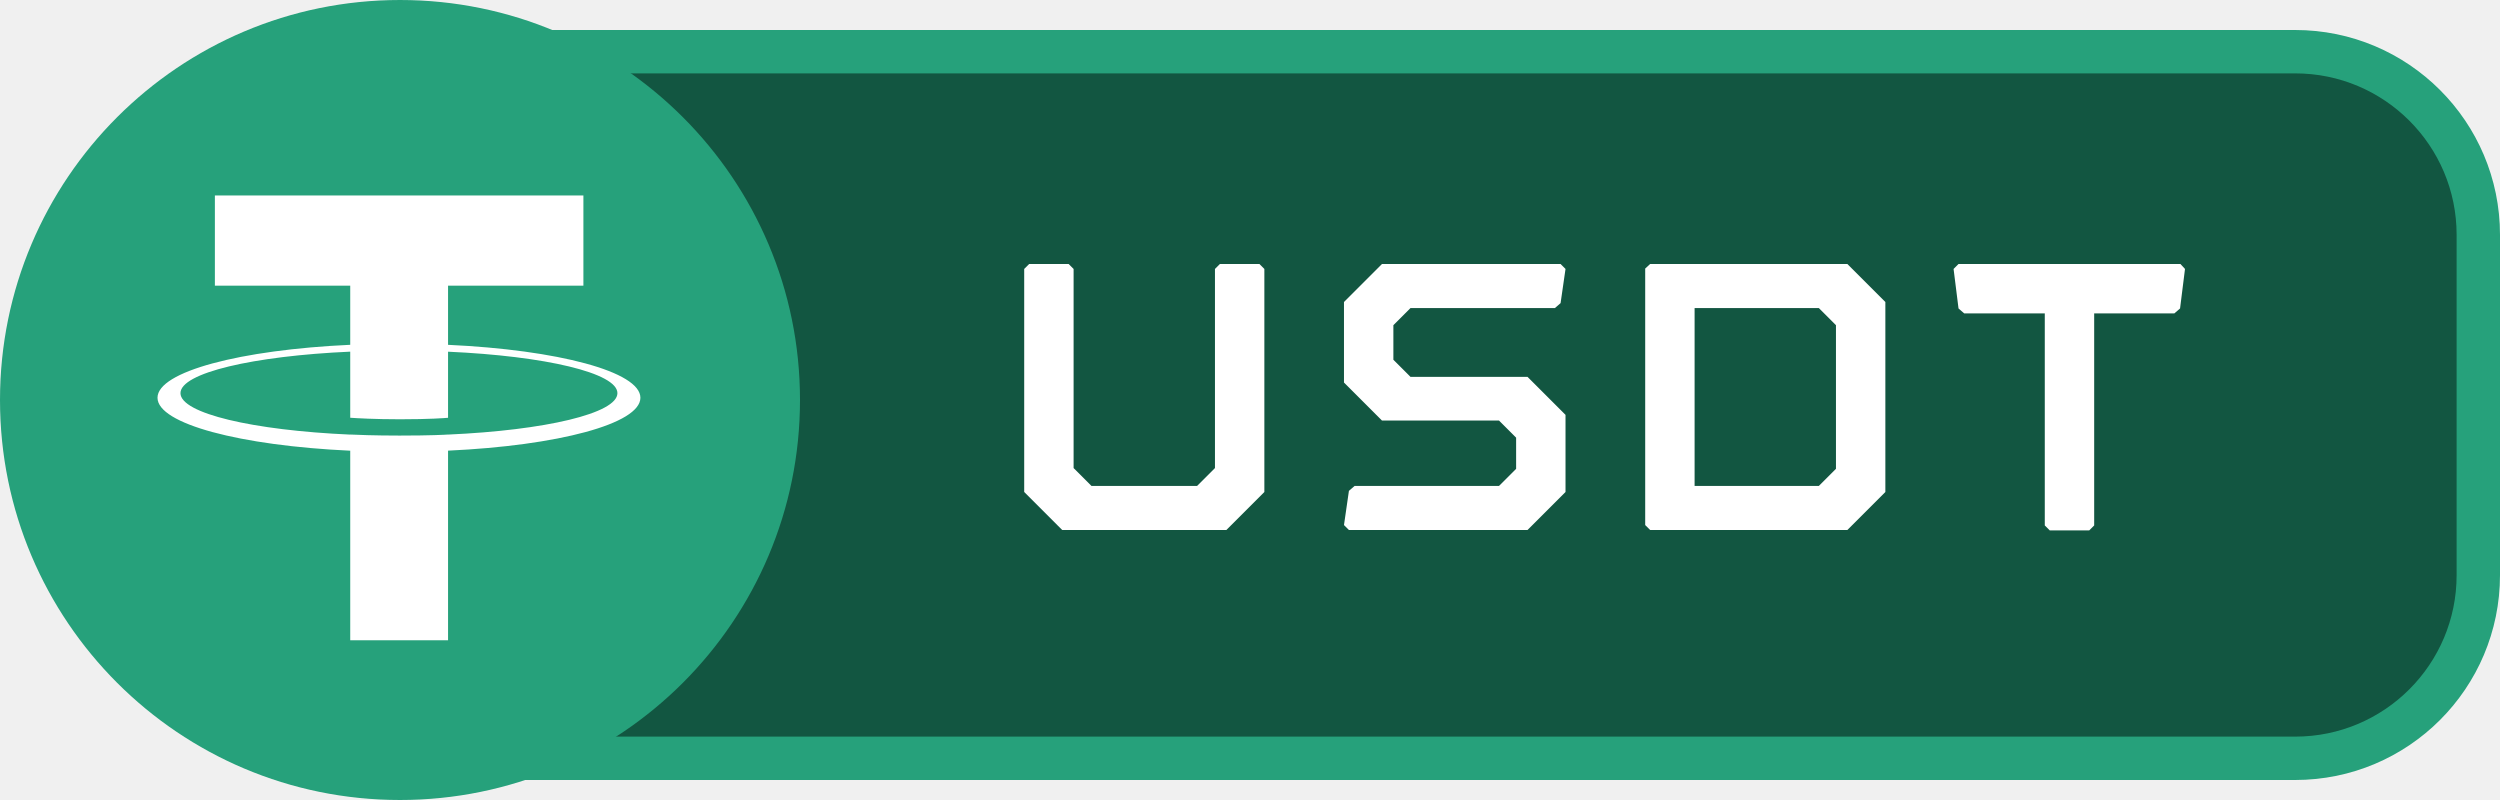
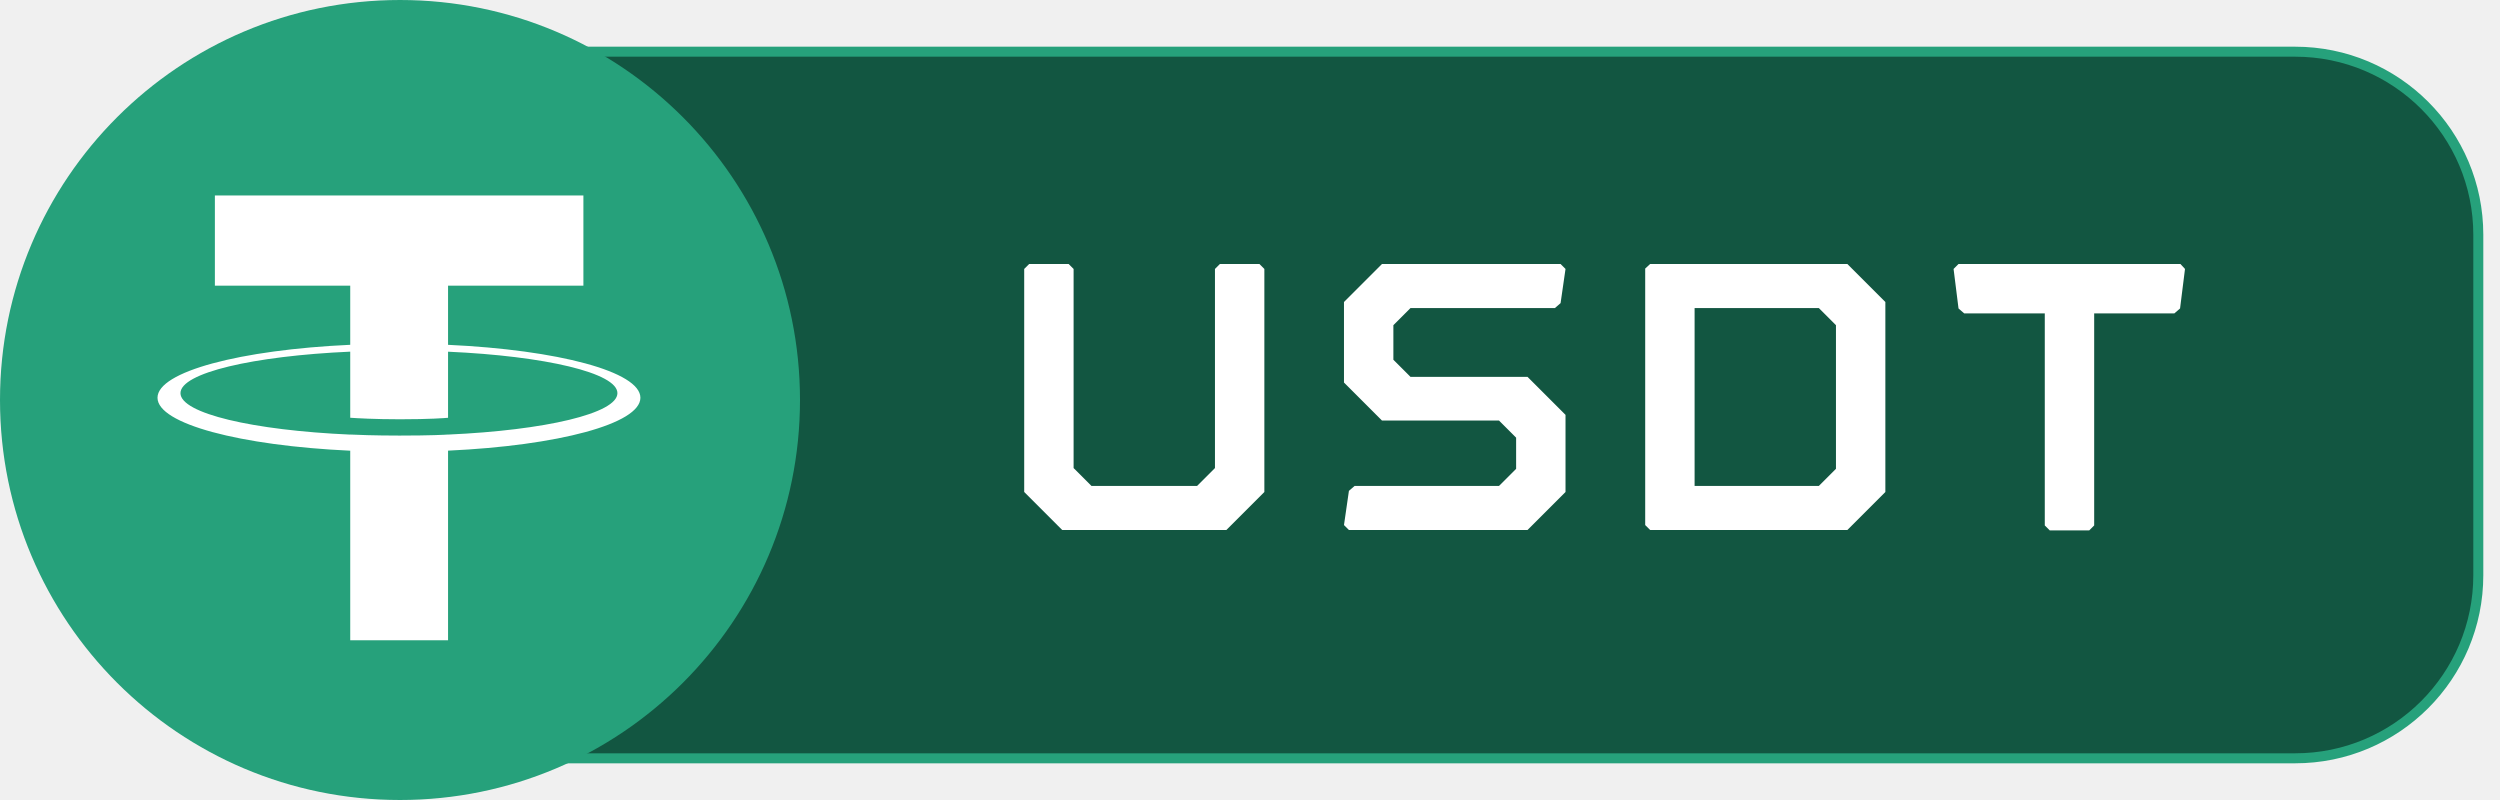
<svg xmlns="http://www.w3.org/2000/svg" width="250" height="80" viewBox="0 0 250 80" fill="none">
-   <rect x="33.169" y="5.169" width="214.662" height="70.662" rx="18.315" fill="#125641" stroke="#26A17B" stroke-width="4.338" />
+   <rect x="33.169" y="5.169" width="214.662" height="70.662" rx="18.315" fill="#125641" stroke="#26A17B" strokeWidth="4.338" />
  <path d="M125.942 26.4L126.436 26.894V49.2L122.636 53H106.22L102.42 49.2V26.894L102.914 26.4H106.866L107.36 26.894V46.806L109.146 48.592H119.71L121.496 46.806V26.894L121.99 26.4H125.942ZM134.892 53L134.398 52.506L134.892 49.086L135.462 48.592H149.902L151.612 46.882V43.766L149.902 42.056H138.198L134.398 38.256V30.2L138.198 26.4H156.058L156.552 26.894L156.058 30.314L155.488 30.808H141.048L139.338 32.518V35.976L141.048 37.686H152.752L156.552 41.486V49.2L152.752 53H134.892ZM165.014 53L164.52 52.506V26.856L165.014 26.4H184.736L188.536 30.2V49.2L184.736 53H165.014ZM169.46 48.592H181.886L183.596 46.882V32.518L181.886 30.808H169.46V48.592ZM195.852 30.846L195.358 26.894L195.852 26.4H218.044L218.5 26.894L218.006 30.846L217.436 31.34H209.418V52.544L208.924 53.038H204.972L204.478 52.544V31.34H196.422L195.852 30.846Z" fill="white" />
-   <g clip-path="url(#clip0_1565_55)">
+   <g clipPath="url(#clip0_1565_55)">
    <path d="M40 80C62.091 80 80 62.091 80 40C80 17.909 62.091 0 40 0C17.909 0 0 17.909 0 40C0 62.091 17.909 80 40 80Z" fill="#26A17B" />
-     <path fill-rule="evenodd" clip-rule="evenodd" d="M44.805 43.458V43.453C44.53 43.473 43.112 43.558 39.95 43.558C37.425 43.558 35.648 43.483 35.023 43.453V43.46C25.302 43.033 18.047 41.34 18.047 39.315C18.047 37.29 25.302 35.6 35.023 35.165V41.775C35.657 41.82 37.477 41.928 39.992 41.928C43.01 41.928 44.523 41.803 44.805 41.778V35.17C54.505 35.603 61.742 37.295 61.742 39.315C61.742 41.34 54.505 43.028 44.805 43.458ZM44.805 34.483V28.568H58.34V19.548H21.488V28.568H35.023V34.48C24.023 34.985 15.75 37.165 15.75 39.775C15.75 42.385 24.023 44.563 35.023 45.07V64.025H44.805V45.065C55.788 44.56 64.04 42.383 64.04 39.775C64.04 37.168 55.788 34.99 44.805 34.483Z" fill="white" />
+     <path fillRule="evenodd" clipRule="evenodd" d="M44.805 43.458V43.453C44.53 43.473 43.112 43.558 39.95 43.558C37.425 43.558 35.648 43.483 35.023 43.453V43.46C25.302 43.033 18.047 41.34 18.047 39.315C18.047 37.29 25.302 35.6 35.023 35.165V41.775C35.657 41.82 37.477 41.928 39.992 41.928C43.01 41.928 44.523 41.803 44.805 41.778V35.17C54.505 35.603 61.742 37.295 61.742 39.315C61.742 41.34 54.505 43.028 44.805 43.458ZM44.805 34.483V28.568H58.34V19.548H21.488V28.568H35.023V34.48C24.023 34.985 15.75 37.165 15.75 39.775C15.75 42.385 24.023 44.563 35.023 45.07V64.025H44.805V45.065C55.788 44.56 64.04 42.383 64.04 39.775C64.04 37.168 55.788 34.99 44.805 34.483Z" fill="white" />
  </g>
  <defs>
    <clipPath id="clip0_1565_55">
      <rect width="80" height="80" fill="white" />
    </clipPath>
  </defs>
</svg>
